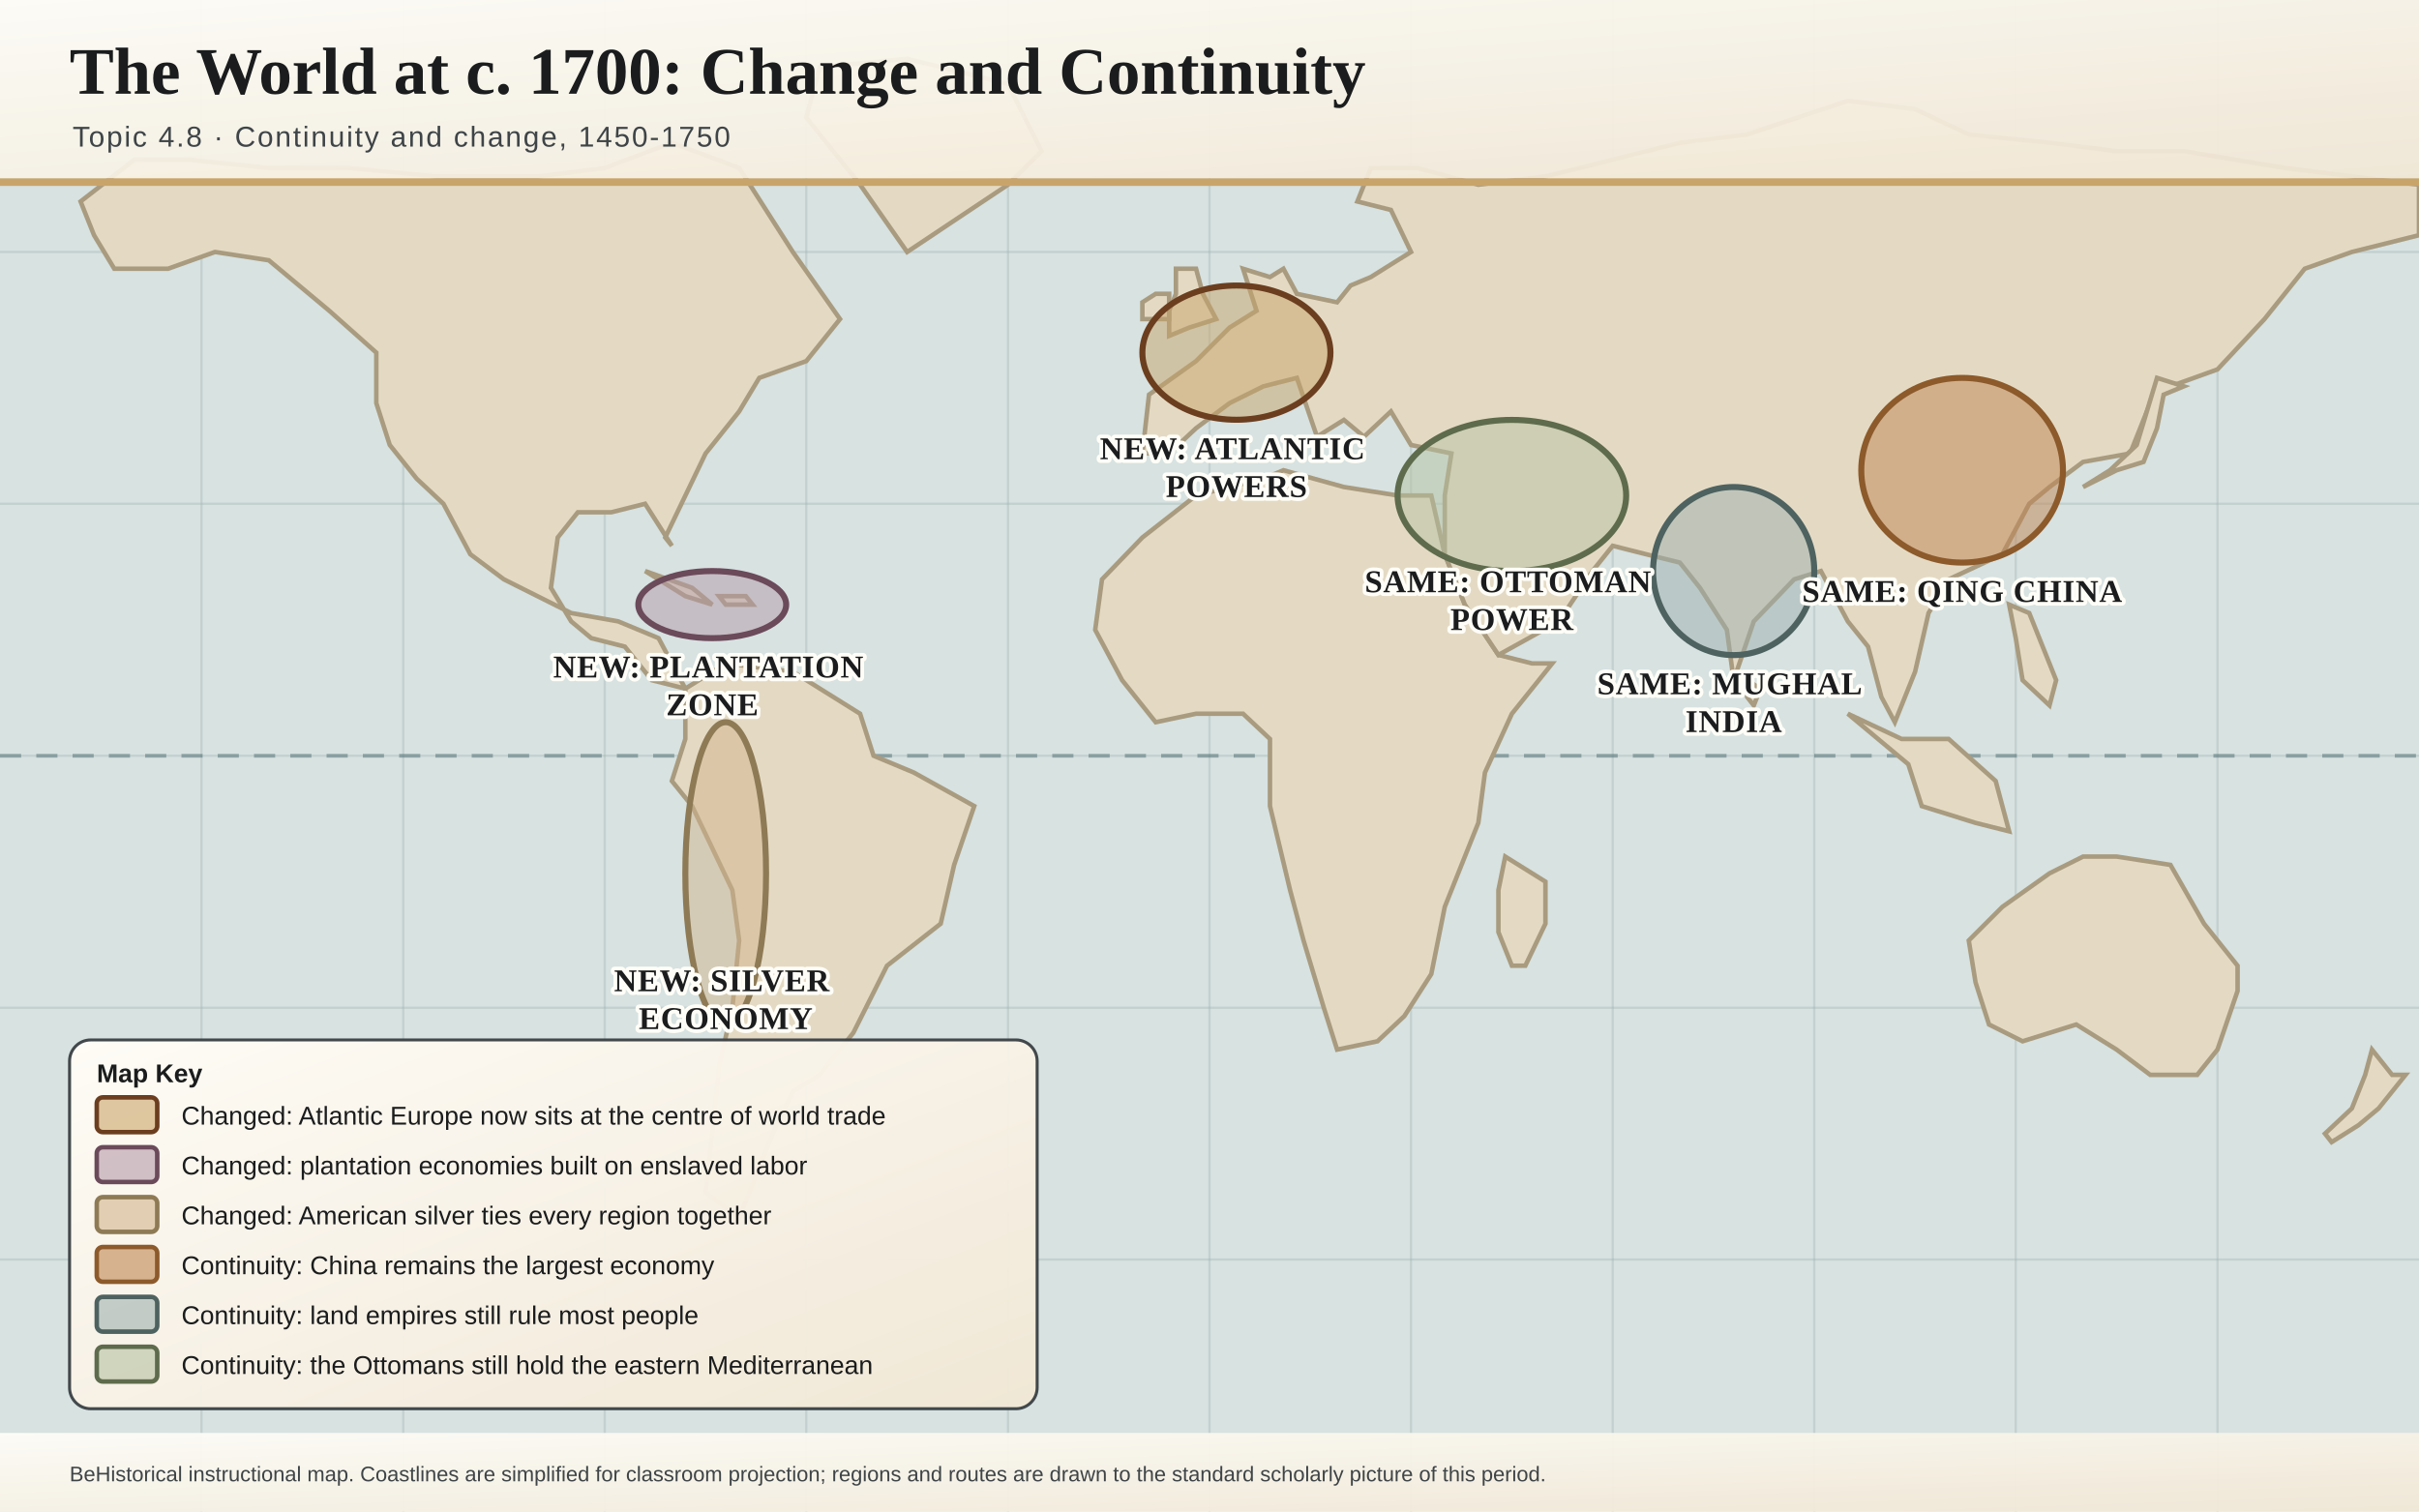
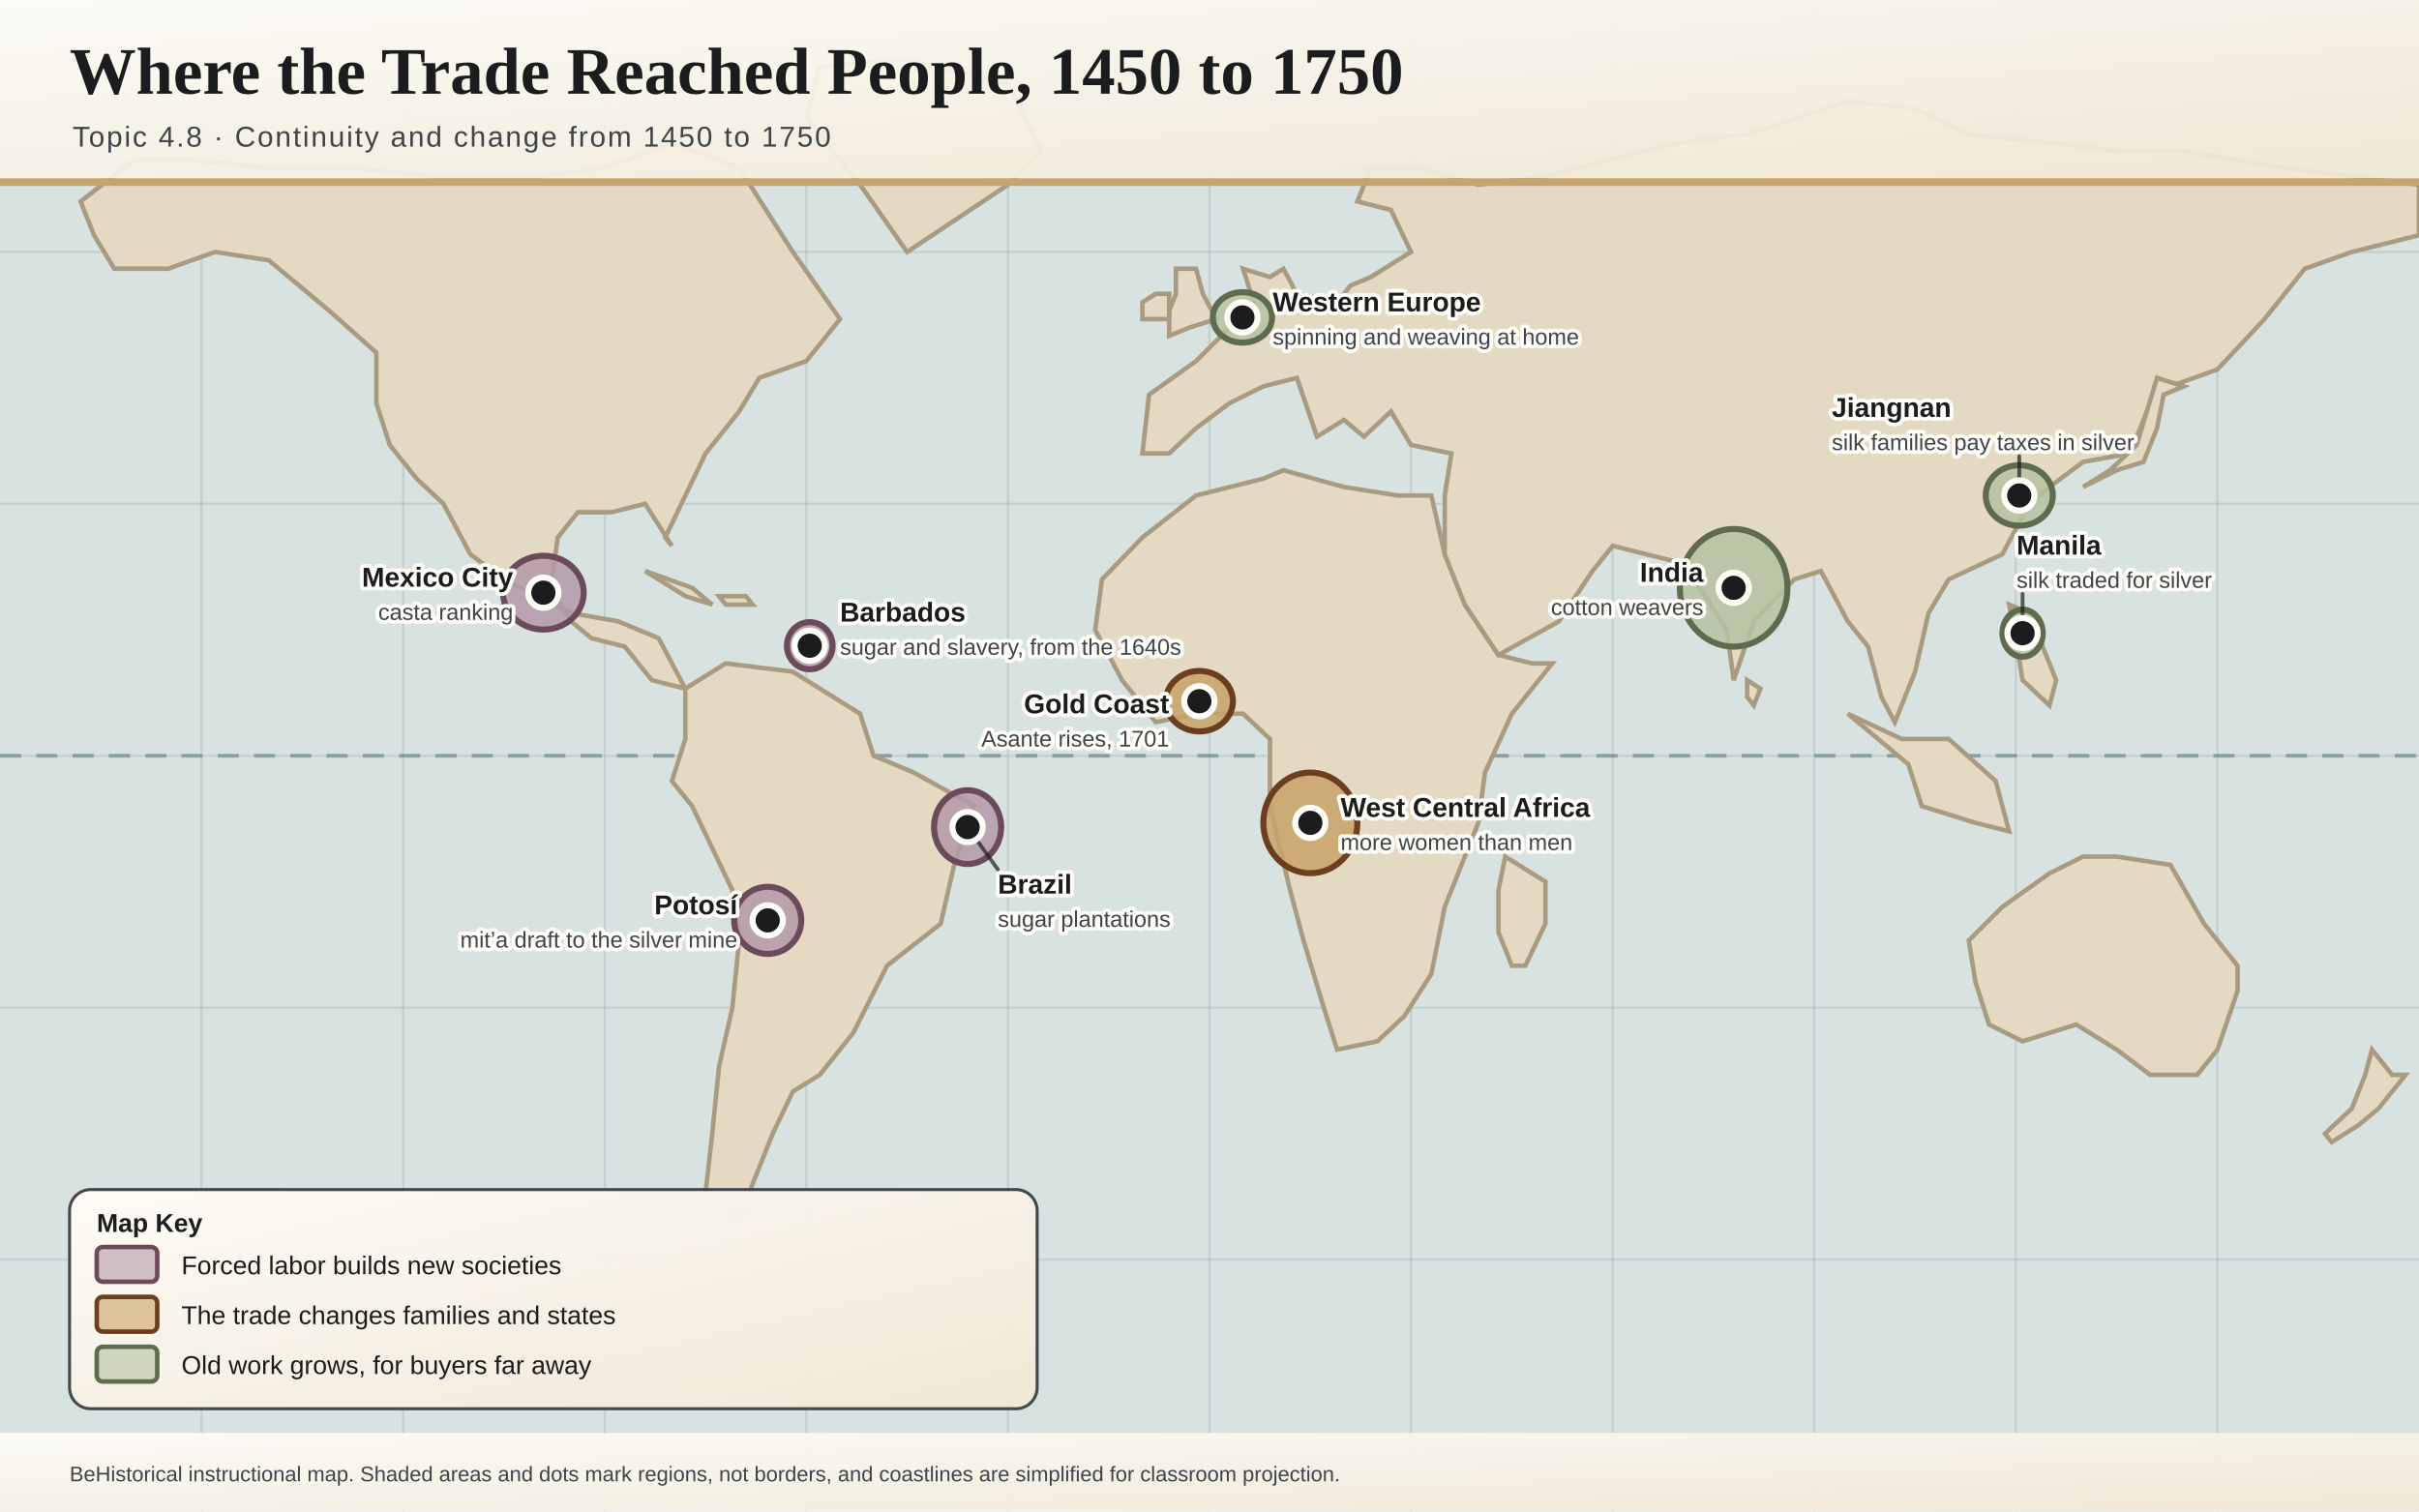
<svg xmlns="http://www.w3.org/2000/svg" width="1600" height="1000" viewBox="0 0 1600 1000" preserveAspectRatio="xMidYMid meet" role="img" aria-labelledby="map-title map-desc">
  <defs>
    <linearGradient id="paper" x1="0" x2="1" y1="0" y2="1">
      <stop offset="0" stop-color="#FFFDF7" />
      <stop offset="1" stop-color="#F1E7D5" />
    </linearGradient>
    <marker id="arrow" markerWidth="20" markerHeight="16" refX="17" refY="8" orient="auto" markerUnits="userSpaceOnUse">
      <path d="M0,0 L20,8 L0,16 Z" fill="#8C5A2B" />
    </marker>
    <style>
      .title{font-family:Georgia,'Times New Roman',serif;font-weight:700;font-size:44px;fill:#1A1C1D}
      .subtitle{font-family:Arial,Helvetica,sans-serif;font-size:19px;fill:#3E4447;letter-spacing:1.2px;text-transform:uppercase}
      .region{font-family:Georgia,'Times New Roman',serif;font-weight:700;font-size:21px;letter-spacing:.5px}
      .place{font-family:Arial,Helvetica,sans-serif;font-weight:700;font-size:18px;fill:#1A1C1D}
      .placenote{font-family:Arial,Helvetica,sans-serif;font-size:15px;fill:#3E4447}
      .small{font-family:Arial,Helvetica,sans-serif;font-size:17px;fill:#1A1C1D}
      .tiny{font-family:Arial,Helvetica,sans-serif;font-size:14px;fill:#3E4447}
      .badgenum{font-family:Arial,Helvetica,sans-serif;font-weight:700;font-size:19px;fill:#FFFDF7}
      .badge{fill:#8C5A2B;stroke:#FFFDF7;stroke-width:3}
      .halo{paint-order:stroke;stroke:#FFFDF7;stroke-width:5;stroke-linejoin:round}
      .city{fill:#1A1C1D;stroke:#FFFDF7;stroke-width:4}
      .leader{stroke:#1A1C1D;stroke-width:2.5;stroke-linecap:round;opacity:.7}
      .flow{fill:none;stroke:#8C5A2B;stroke-width:6;stroke-linecap:round;opacity:.9}
      #land path{fill:#E4DAC4;stroke:#A99B7F;stroke-width:3}
      #graticule line{stroke:#9FB0AE;stroke-width:1.5;opacity:.35}
    </style>
  </defs>
  <rect width="1600" height="1000" fill="#D7E2E1" />
  <g id="graticule">
    <line x1="133.3" y1="0" x2="133.3" y2="1000" />
    <line x1="266.7" y1="0" x2="266.7" y2="1000" />
    <line x1="400.0" y1="0" x2="400.0" y2="1000" />
    <line x1="533.3" y1="0" x2="533.3" y2="1000" />
    <line x1="666.7" y1="0" x2="666.7" y2="1000" />
    <line x1="800.0" y1="0" x2="800.0" y2="1000" />
    <line x1="933.3" y1="0" x2="933.3" y2="1000" />
    <line x1="1066.7" y1="0" x2="1066.7" y2="1000" />
    <line x1="1200.0" y1="0" x2="1200.0" y2="1000" />
    <line x1="1333.3" y1="0" x2="1333.3" y2="1000" />
    <line x1="1466.7" y1="0" x2="1466.7" y2="1000" />
    <line x1="0" y1="833.3" x2="1600" y2="833.3" />
    <line x1="0" y1="666.7" x2="1600" y2="666.7" />
    <line x1="0" y1="500.0" x2="1600" y2="500.0" />
    <line x1="0" y1="333.3" x2="1600" y2="333.3" />
    <line x1="0" y1="166.7" x2="1600" y2="166.7" />
  </g>
  <line x1="0" y1="500.0" x2="1600" y2="500.0" stroke="#4E6B72" stroke-width="2.5" stroke-dasharray="14 10" opacity=".5" />
  <g id="land">
    <path id="land-greenland" d="M600.0,166.7 L666.7,122.2 L688.9,100.0 L666.7,55.6 L600.0,38.9 L542.2,44.4 L533.3,77.8 L568.9,122.2 L600.0,166.7 Z" />
    <path id="land-northAmerica" d="M53.3,133.3 L88.9,105.6 L124.4,105.6 L177.8,111.1 L231.1,111.1 L288.9,116.7 L355.6,116.7 L400.0,111.1 L444.4,94.4 L488.9,111.1 L524.4,166.7 L555.6,211.1 L533.3,238.9 L502.2,250.0 L488.9,272.2 L466.7,300.0 L440.0,355.6 L444.4,361.1 L426.7,333.3 L404.4,338.9 L382.2,338.9 L368.9,355.6 L364.4,388.9 L377.8,411.1 L391.1,422.2 L413.3,427.8 L431.1,450.0 L453.3,455.6 L435.6,422.2 L408.9,411.1 L377.8,405.6 L333.3,383.3 L311.1,366.7 L293.3,333.3 L275.6,316.7 L257.8,294.4 L248.9,266.7 L248.9,233.3 L217.8,205.6 L177.8,172.2 L142.2,166.7 L111.1,177.8 L75.6,177.8 L62.2,155.6 L53.3,133.3 Z" />
    <path id="land-southAmerica" d="M453.3,455.6 L480.0,438.9 L524.4,444.4 L568.9,472.2 L577.8,500.0 L604.4,511.1 L644.4,533.3 L631.1,572.2 L622.2,611.1 L586.7,638.9 L564.4,683.3 L542.2,711.1 L524.4,722.2 L511.1,750.0 L497.8,783.3 L488.9,805.6 L466.7,788.9 L471.1,750.0 L475.6,705.6 L484.4,666.7 L488.9,622.2 L484.4,588.9 L457.8,533.3 L444.4,516.7 L453.3,488.9 L453.3,455.6 Z" />
    <path id="land-africa" d="M724.4,416.7 L728.9,383.3 L755.6,355.6 L791.1,327.8 L835.6,316.7 L848.9,311.1 L888.9,322.2 L924.4,327.8 L946.7,327.8 L955.6,366.7 L968.9,400.0 L991.1,433.3 L1013.3,438.9 L1026.7,438.9 L1000.0,472.2 L982.2,511.1 L977.8,544.4 L955.6,600.0 L946.7,644.4 L928.9,672.2 L911.1,688.9 L884.4,694.4 L875.6,666.7 L862.2,622.2 L853.3,588.9 L840.0,533.3 L840.0,488.9 L822.2,472.2 L791.1,472.2 L764.4,477.8 L742.2,450.0 L724.4,416.7 Z" />
    <path id="land-eurasia" d="M755.6,300.0 L760.0,261.1 L791.1,238.9 L813.3,216.7 L831.1,205.6 L822.2,177.8 L840.0,183.3 L848.9,177.8 L857.8,194.4 L884.4,200.0 L893.3,188.9 L906.7,183.3 L924.4,172.2 L933.3,166.7 L920.0,138.9 L897.8,133.3 L906.7,111.1 L937.8,111.1 L977.8,122.2 L1022.2,116.7 L1066.7,105.6 L1111.1,94.4 L1155.6,88.9 L1222.2,66.7 L1266.7,72.2 L1302.2,88.9 L1355.6,94.4 L1400.0,100.0 L1444.4,100.0 L1511.1,111.1 L1555.6,116.7 L1600.0,122.2 L1600.0,155.6 L1555.6,166.7 L1524.4,177.8 L1497.8,211.1 L1466.7,244.4 L1435.6,255.6 L1422.2,266.7 L1408.9,300.0 L1377.8,305.6 L1355.6,322.2 L1342.2,333.3 L1324.4,366.7 L1288.9,383.3 L1275.6,405.6 L1266.7,444.4 L1253.3,477.8 L1244.4,461.1 L1235.6,427.8 L1222.2,411.1 L1204.4,377.8 L1186.7,383.3 L1160.0,411.1 L1146.7,450.0 L1142.2,416.7 L1124.4,388.9 L1111.1,372.2 L1088.9,366.7 L1066.7,361.1 L1053.3,377.8 L1031.1,411.1 L991.1,433.3 L968.9,400.0 L955.6,366.7 L955.6,327.8 L960.0,300.0 L933.3,294.4 L920.0,272.2 L902.2,288.9 L888.9,277.8 L871.1,288.9 L857.8,250.0 L835.6,255.6 L813.3,266.7 L791.1,283.3 L773.3,300.0 L755.6,300.0 Z" />
    <path id="land-britain" d="M773.3,222.2 L786.7,216.7 L804.4,211.1 L795.6,194.4 L791.1,177.8 L777.8,177.8 L777.8,194.4 L773.3,205.6 L773.3,222.2 Z" />
    <path id="land-ireland" d="M755.6,211.1 L773.3,211.1 L773.3,194.4 L764.4,194.4 L755.6,200.0 L755.6,211.1 Z" />
    <path id="land-japan" d="M1377.8,322.2 L1400.0,311.1 L1417.8,305.6 L1426.7,283.3 L1431.1,261.1 L1444.4,255.6 L1426.7,250.0 L1413.3,294.4 L1395.6,311.1 L1377.8,322.2 Z" />
    <path id="land-indonesia" d="M1222.2,472.2 L1262.2,505.6 L1271.1,533.3 L1306.7,544.4 L1328.9,550.0 L1320.0,516.7 L1288.9,488.9 L1257.8,488.9 L1222.2,472.2 Z" />
    <path id="land-philippines" d="M1328.9,400.0 L1342.2,405.6 L1351.1,427.8 L1360.0,450.0 L1355.6,466.7 L1337.8,450.0 L1333.3,422.2 L1328.9,400.0 Z" />
    <path id="land-australia" d="M1302.2,622.2 L1306.7,650.0 L1315.6,677.8 L1337.8,688.9 L1373.3,677.8 L1400.0,694.4 L1422.2,711.1 L1453.3,711.1 L1466.7,694.4 L1480.0,655.6 L1480.0,638.9 L1457.8,611.1 L1435.6,572.2 L1400.0,566.7 L1377.8,566.7 L1355.6,577.8 L1324.4,600.0 L1302.2,622.2 Z" />
    <path id="land-newZealand" d="M1568.9,694.4 L1582.2,711.1 L1591.1,711.1 L1573.3,733.3 L1560.0,744.4 L1542.2,755.6 L1537.8,750.0 L1555.6,733.3 L1564.4,711.1 L1568.9,694.4 Z" />
    <path id="land-madagascar" d="M995.6,566.7 L1022.2,583.3 L1022.2,611.1 L1008.9,638.9 L1000.0,638.9 L991.1,616.7 L991.1,588.9 L995.6,566.7 Z" />
    <path id="land-cuba" d="M426.7,377.8 L457.8,388.9 L471.1,400.0 L453.3,394.4 L426.7,377.8 Z" />
    <path id="land-hispaniola" d="M475.6,394.4 L493.3,394.4 L497.8,400.0 L480.0,400.0 L475.6,394.4 Z" />
    <path id="land-sriLanka" d="M1155.6,450.0 L1164.4,455.6 L1160.0,466.7 L1155.6,461.1 L1155.6,450.0 Z" />
  </g>
  <g id="highlights">
-     <ellipse cx="817.8" cy="233.3" rx="62.2" ry="44.4" fill="#C9A46A" fill-opacity="0.5" stroke="#6B3E1F" stroke-width="4" />
-     <ellipse cx="471.1" cy="400.0" rx="48.9" ry="22.2" fill="#B49AA8" fill-opacity="0.5" stroke="#6B4A5A" stroke-width="4" />
-     <ellipse cx="480.0" cy="577.8" rx="26.7" ry="100.0" fill="#D2B48C" fill-opacity="0.5" stroke="#8E7A55" stroke-width="4" />
-     <ellipse cx="1297.8" cy="311.1" rx="66.7" ry="61.1" fill="#C08552" fill-opacity="0.5" stroke="#8C5A2B" stroke-width="4" />
-     <ellipse cx="1146.7" cy="377.8" rx="53.3" ry="55.6" fill="#9FB0AE" fill-opacity="0.5" stroke="#4E6260" stroke-width="4" />
-     <ellipse cx="1000.0" cy="327.8" rx="75.6" ry="50.0" fill="#B6C2A2" fill-opacity="0.5" stroke="#5E6B4C" stroke-width="4" />
+     <ellipse cx="535.6" cy="427.2" rx="15.1" ry="15.6" fill="#B49AA8" fill-opacity="0.85" stroke="#6B4A5A" stroke-width="4" />
+     <ellipse cx="640.0" cy="547.2" rx="22.2" ry="24.4" fill="#B49AA8" fill-opacity="0.85" stroke="#6B4A5A" stroke-width="4" />
+     <ellipse cx="507.8" cy="608.9" rx="22.2" ry="22.2" fill="#B49AA8" fill-opacity="0.85" stroke="#6B4A5A" stroke-width="4" />
+     <ellipse cx="359.4" cy="392.1" rx="26.7" ry="24.4" fill="#B49AA8" fill-opacity="0.85" stroke="#6B4A5A" stroke-width="4" />
+     <ellipse cx="793.3" cy="463.9" rx="22.2" ry="20.0" fill="#C9A46A" fill-opacity="0.85" stroke="#6B3E1F" stroke-width="4" />
+     <ellipse cx="866.7" cy="544.4" rx="31.1" ry="33.3" fill="#C9A46A" fill-opacity="0.85" stroke="#6B3E1F" stroke-width="4" />
+     <ellipse cx="821.8" cy="210.0" rx="19.6" ry="16.7" fill="#B6C2A2" fill-opacity="0.85" stroke="#5E6B4C" stroke-width="4" />
+     <ellipse cx="1146.7" cy="388.9" rx="35.6" ry="38.9" fill="#B6C2A2" fill-opacity="0.85" stroke="#5E6B4C" stroke-width="4" />
+     <ellipse cx="1335.6" cy="327.8" rx="22.2" ry="20.0" fill="#B6C2A2" fill-opacity="0.85" stroke="#5E6B4C" stroke-width="4" />
+     <ellipse cx="1337.8" cy="418.9" rx="13.3" ry="15.6" fill="#B6C2A2" fill-opacity="0.85" stroke="#5E6B4C" stroke-width="4" />
  </g>
  <g id="flows">
    
  </g>
  <g id="region-labels">
-     <text class="region halo" x="817.8" y="303.8" text-anchor="middle" fill="#1A1C1D">
-       <tspan x="817.8" dy="0">NEW: ATLANTIC</tspan>
-       <tspan x="817.8" dy="25">POWERS</tspan>
-     </text>
-     <text class="region halo" x="471.1" y="448.2" text-anchor="middle" fill="#1A1C1D">
-       <tspan x="471.1" dy="0">NEW: PLANTATION</tspan>
-       <tspan x="471.1" dy="25">ZONE</tspan>
-     </text>
-     <text class="region halo" x="480.0" y="655.8" text-anchor="middle" fill="#1A1C1D">
-       <tspan x="480.0" dy="0">NEW: SILVER</tspan>
-       <tspan x="480.0" dy="25">ECONOMY</tspan>
-     </text>
-     <text class="region halo" x="1297.8" y="398.2" text-anchor="middle" fill="#1A1C1D">
-       <tspan x="1297.8" dy="0">SAME: QING CHINA</tspan>
-     </text>
-     <text class="region halo" x="1146.7" y="459.3" text-anchor="middle" fill="#1A1C1D">
-       <tspan x="1146.7" dy="0">SAME: MUGHAL</tspan>
-       <tspan x="1146.7" dy="25">INDIA</tspan>
-     </text>
-     <text class="region halo" x="1000.0" y="391.8" text-anchor="middle" fill="#1A1C1D">
-       <tspan x="1000.0" dy="0">SAME: OTTOMAN</tspan>
-       <tspan x="1000.0" dy="25">POWER</tspan>
-     </text>
+     
  </g>
  <g id="places">
-     
+     <circle class="city" cx="821.8" cy="210.0" r="10" />
+     <text class="place halo" x="841.8" y="206.0" text-anchor="start">Western Europe</text>
+     <text class="placenote halo" x="841.8" y="228.0" text-anchor="start">spinning and weaving at home</text>
+     <circle class="city" cx="359.4" cy="392.1" r="10" />
+     <text class="place halo" x="339.4" y="388.1" text-anchor="end">Mexico City</text>
+     <text class="placenote halo" x="339.4" y="410.1" text-anchor="end">casta ranking</text>
+     <circle class="city" cx="535.6" cy="427.2" r="10" />
+     <text class="place halo" x="555.6" y="411.2" text-anchor="start">Barbados</text>
+     <text class="placenote halo" x="555.6" y="433.2" text-anchor="start">sugar and slavery, from the 1640s</text>
+     <line class="leader" x1="640.0" y1="547.2" x2="660.0" y2="575.2" />
+     <circle class="city" cx="640.0" cy="547.2" r="10" />
+     <text class="place halo" x="660.0" y="591.2" text-anchor="start">Brazil</text>
+     <text class="placenote halo" x="660.0" y="613.2" text-anchor="start">sugar plantations</text>
+     <circle class="city" cx="507.8" cy="608.9" r="10" />
+     <text class="place halo" x="487.8" y="604.9" text-anchor="end">Potosí</text>
+     <text class="placenote halo" x="487.8" y="626.9" text-anchor="end">mit’a draft to the silver mine</text>
+     <circle class="city" cx="793.3" cy="463.9" r="10" />
+     <text class="place halo" x="773.3" y="471.9" text-anchor="end">Gold Coast</text>
+     <text class="placenote halo" x="773.3" y="493.9" text-anchor="end">Asante rises, 1701</text>
+     <circle class="city" cx="866.7" cy="544.4" r="10" />
+     <text class="place halo" x="886.7" y="540.4" text-anchor="start">West Central Africa</text>
+     <text class="placenote halo" x="886.7" y="562.4" text-anchor="start">more women than men</text>
+     <circle class="city" cx="1146.7" cy="388.9" r="10" />
+     <text class="place halo" x="1126.7" y="384.9" text-anchor="end">India</text>
+     <text class="placenote halo" x="1126.7" y="406.9" text-anchor="end">cotton weavers</text>
+     <line class="leader" x1="1335.6" y1="327.8" x2="1335.6" y2="301.8" />
+     <circle class="city" cx="1335.6" cy="327.8" r="10" />
+     <text class="place halo" x="1211.6" y="275.8" text-anchor="start">Jiangnan</text>
+     <text class="placenote halo" x="1211.6" y="297.8" text-anchor="start">silk families pay taxes in silver</text>
+     <line class="leader" x1="1337.8" y1="418.9" x2="1337.8" y2="392.9" />
+     <circle class="city" cx="1337.8" cy="418.9" r="10" />
+     <text class="place halo" x="1333.8" y="366.9" text-anchor="start">Manila</text>
+     <text class="placenote halo" x="1333.8" y="388.9" text-anchor="start">silk traded for silver</text>
  </g>
  <g id="titleband">
    <rect x="0" y="0" width="1600" height="118" fill="url(#paper)" opacity=".93" />
    <rect x="0" y="118" width="1600" height="5" fill="#C9A46A" />
-     <text class="title" x="46" y="62">The World at c. 1700: Change and Continuity</text>
-     <text class="subtitle" x="48" y="97">Topic 4.8 · Continuity and change, 1450-1750</text>
+     <text class="title" x="46" y="62">Where the Trade Reached People, 1450 to 1750</text>
+     <text class="subtitle" x="48" y="97">Topic 4.8 · Continuity and change from 1450 to 1750</text>
  </g>
-   <g id="legend" transform="translate(46,688)">
-     <rect x="0" y="0" width="640" height="244" rx="14" fill="url(#paper)" stroke="#3E4447" stroke-width="2" opacity=".97" />
+   <g id="legend" transform="translate(46,787)">
+     <rect x="0" y="0" width="640" height="145" rx="14" fill="url(#paper)" stroke="#3E4447" stroke-width="2" opacity=".97" />
    <text class="small" x="18" y="28" font-weight="700">Map Key</text>
-     <rect x="18" y="38" width="40" height="23" rx="4" fill="#C9A46A" fill-opacity=".6" stroke="#6B3E1F" stroke-width="3" />
-     <text class="small" x="74" y="56">Changed: Atlantic Europe now sits at the centre of world trade</text>
-     <rect x="18" y="71" width="40" height="23" rx="4" fill="#B49AA8" fill-opacity=".6" stroke="#6B4A5A" stroke-width="3" />
-     <text class="small" x="74" y="89">Changed: plantation economies built on enslaved labor</text>
-     <rect x="18" y="104" width="40" height="23" rx="4" fill="#D2B48C" fill-opacity=".6" stroke="#8E7A55" stroke-width="3" />
-     <text class="small" x="74" y="122">Changed: American silver ties every region together</text>
-     <rect x="18" y="137" width="40" height="23" rx="4" fill="#C08552" fill-opacity=".6" stroke="#8C5A2B" stroke-width="3" />
-     <text class="small" x="74" y="155">Continuity: China remains the largest economy</text>
-     <rect x="18" y="170" width="40" height="23" rx="4" fill="#9FB0AE" fill-opacity=".6" stroke="#4E6260" stroke-width="3" />
-     <text class="small" x="74" y="188">Continuity: land empires still rule most people</text>
-     <rect x="18" y="203" width="40" height="23" rx="4" fill="#B6C2A2" fill-opacity=".6" stroke="#5E6B4C" stroke-width="3" />
-     <text class="small" x="74" y="221">Continuity: the Ottomans still hold the eastern Mediterranean</text>
+     <rect x="18" y="38" width="40" height="23" rx="4" fill="#B49AA8" fill-opacity=".6" stroke="#6B4A5A" stroke-width="3" />
+     <text class="small" x="74" y="56">Forced labor builds new societies</text>
+     <rect x="18" y="71" width="40" height="23" rx="4" fill="#C9A46A" fill-opacity=".6" stroke="#6B3E1F" stroke-width="3" />
+     <text class="small" x="74" y="89">The trade changes families and states</text>
+     <rect x="18" y="104" width="40" height="23" rx="4" fill="#B6C2A2" fill-opacity=".6" stroke="#5E6B4C" stroke-width="3" />
+     <text class="small" x="74" y="122">Old work grows, for buyers far away</text>
  </g>
  <rect x="0" y="948" width="1600" height="52" fill="url(#paper)" opacity=".93" />
-   <text class="tiny" x="46" y="980">BeHistorical instructional map. Coastlines are simplified for classroom projection; regions and routes are drawn to the standard scholarly picture of this period.</text>
+   <text class="tiny" x="46" y="980">BeHistorical instructional map. Shaded areas and dots mark regions, not borders, and coastlines are simplified for classroom projection.</text>
</svg>
